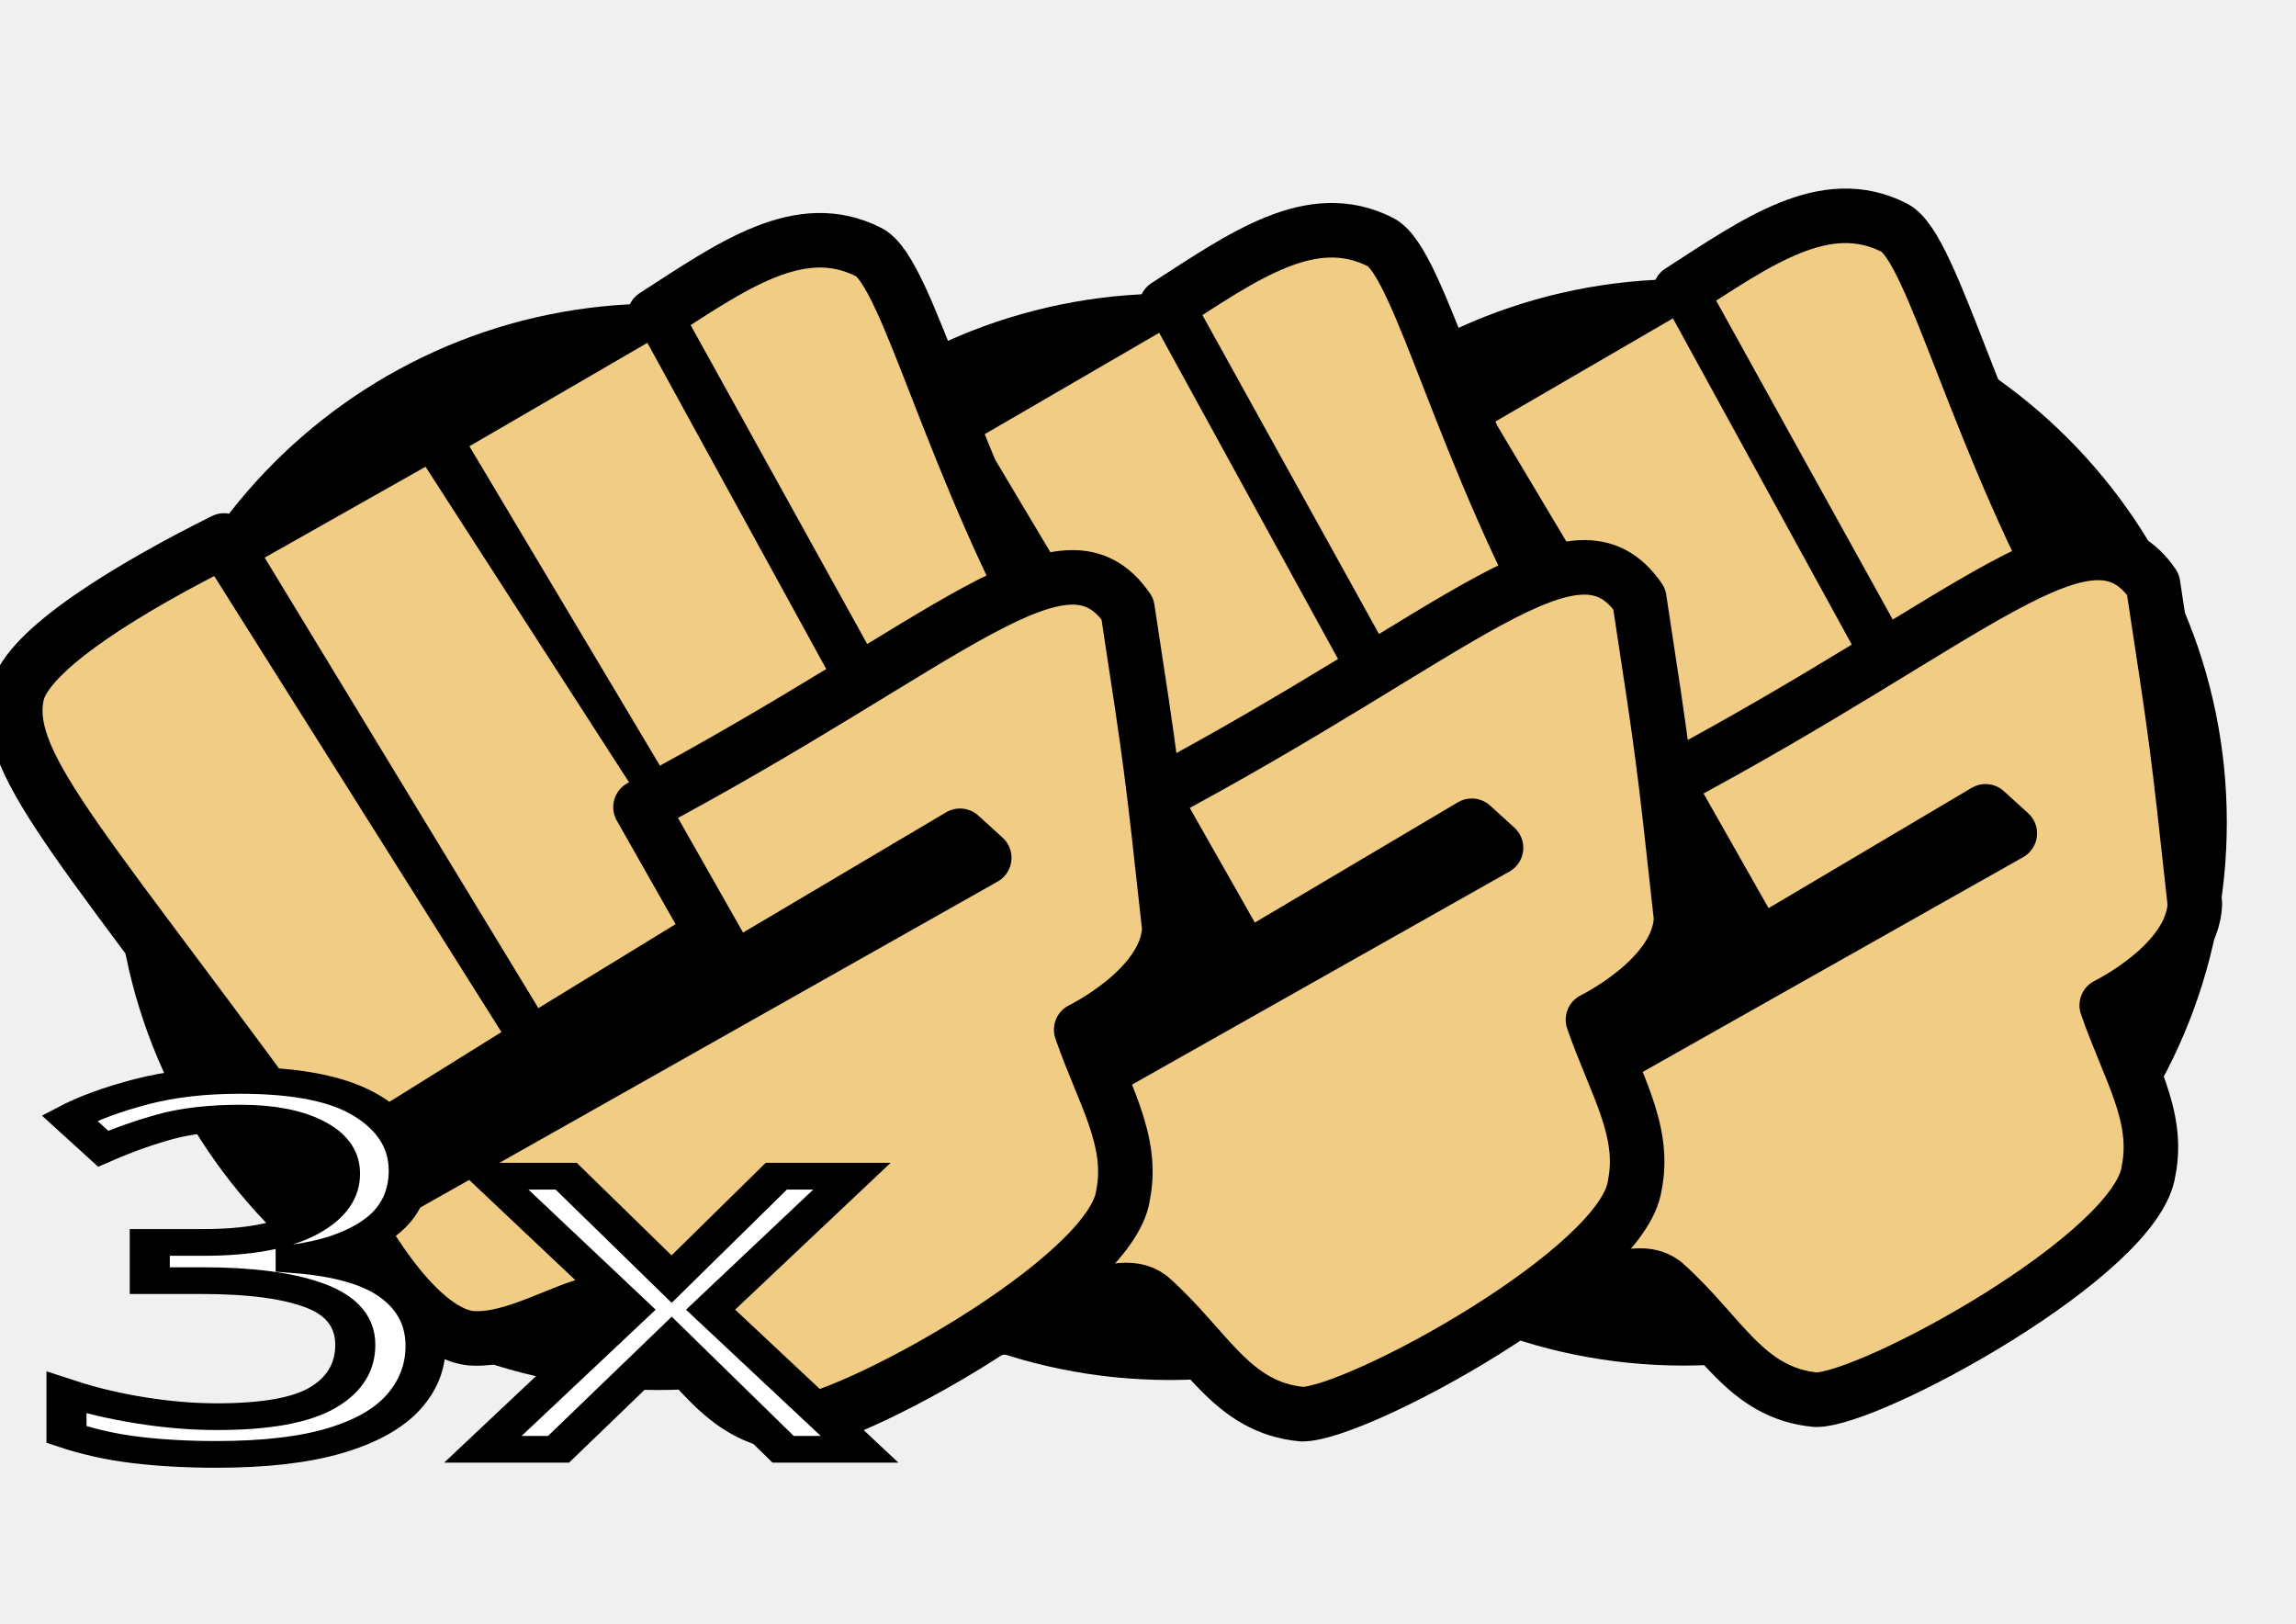
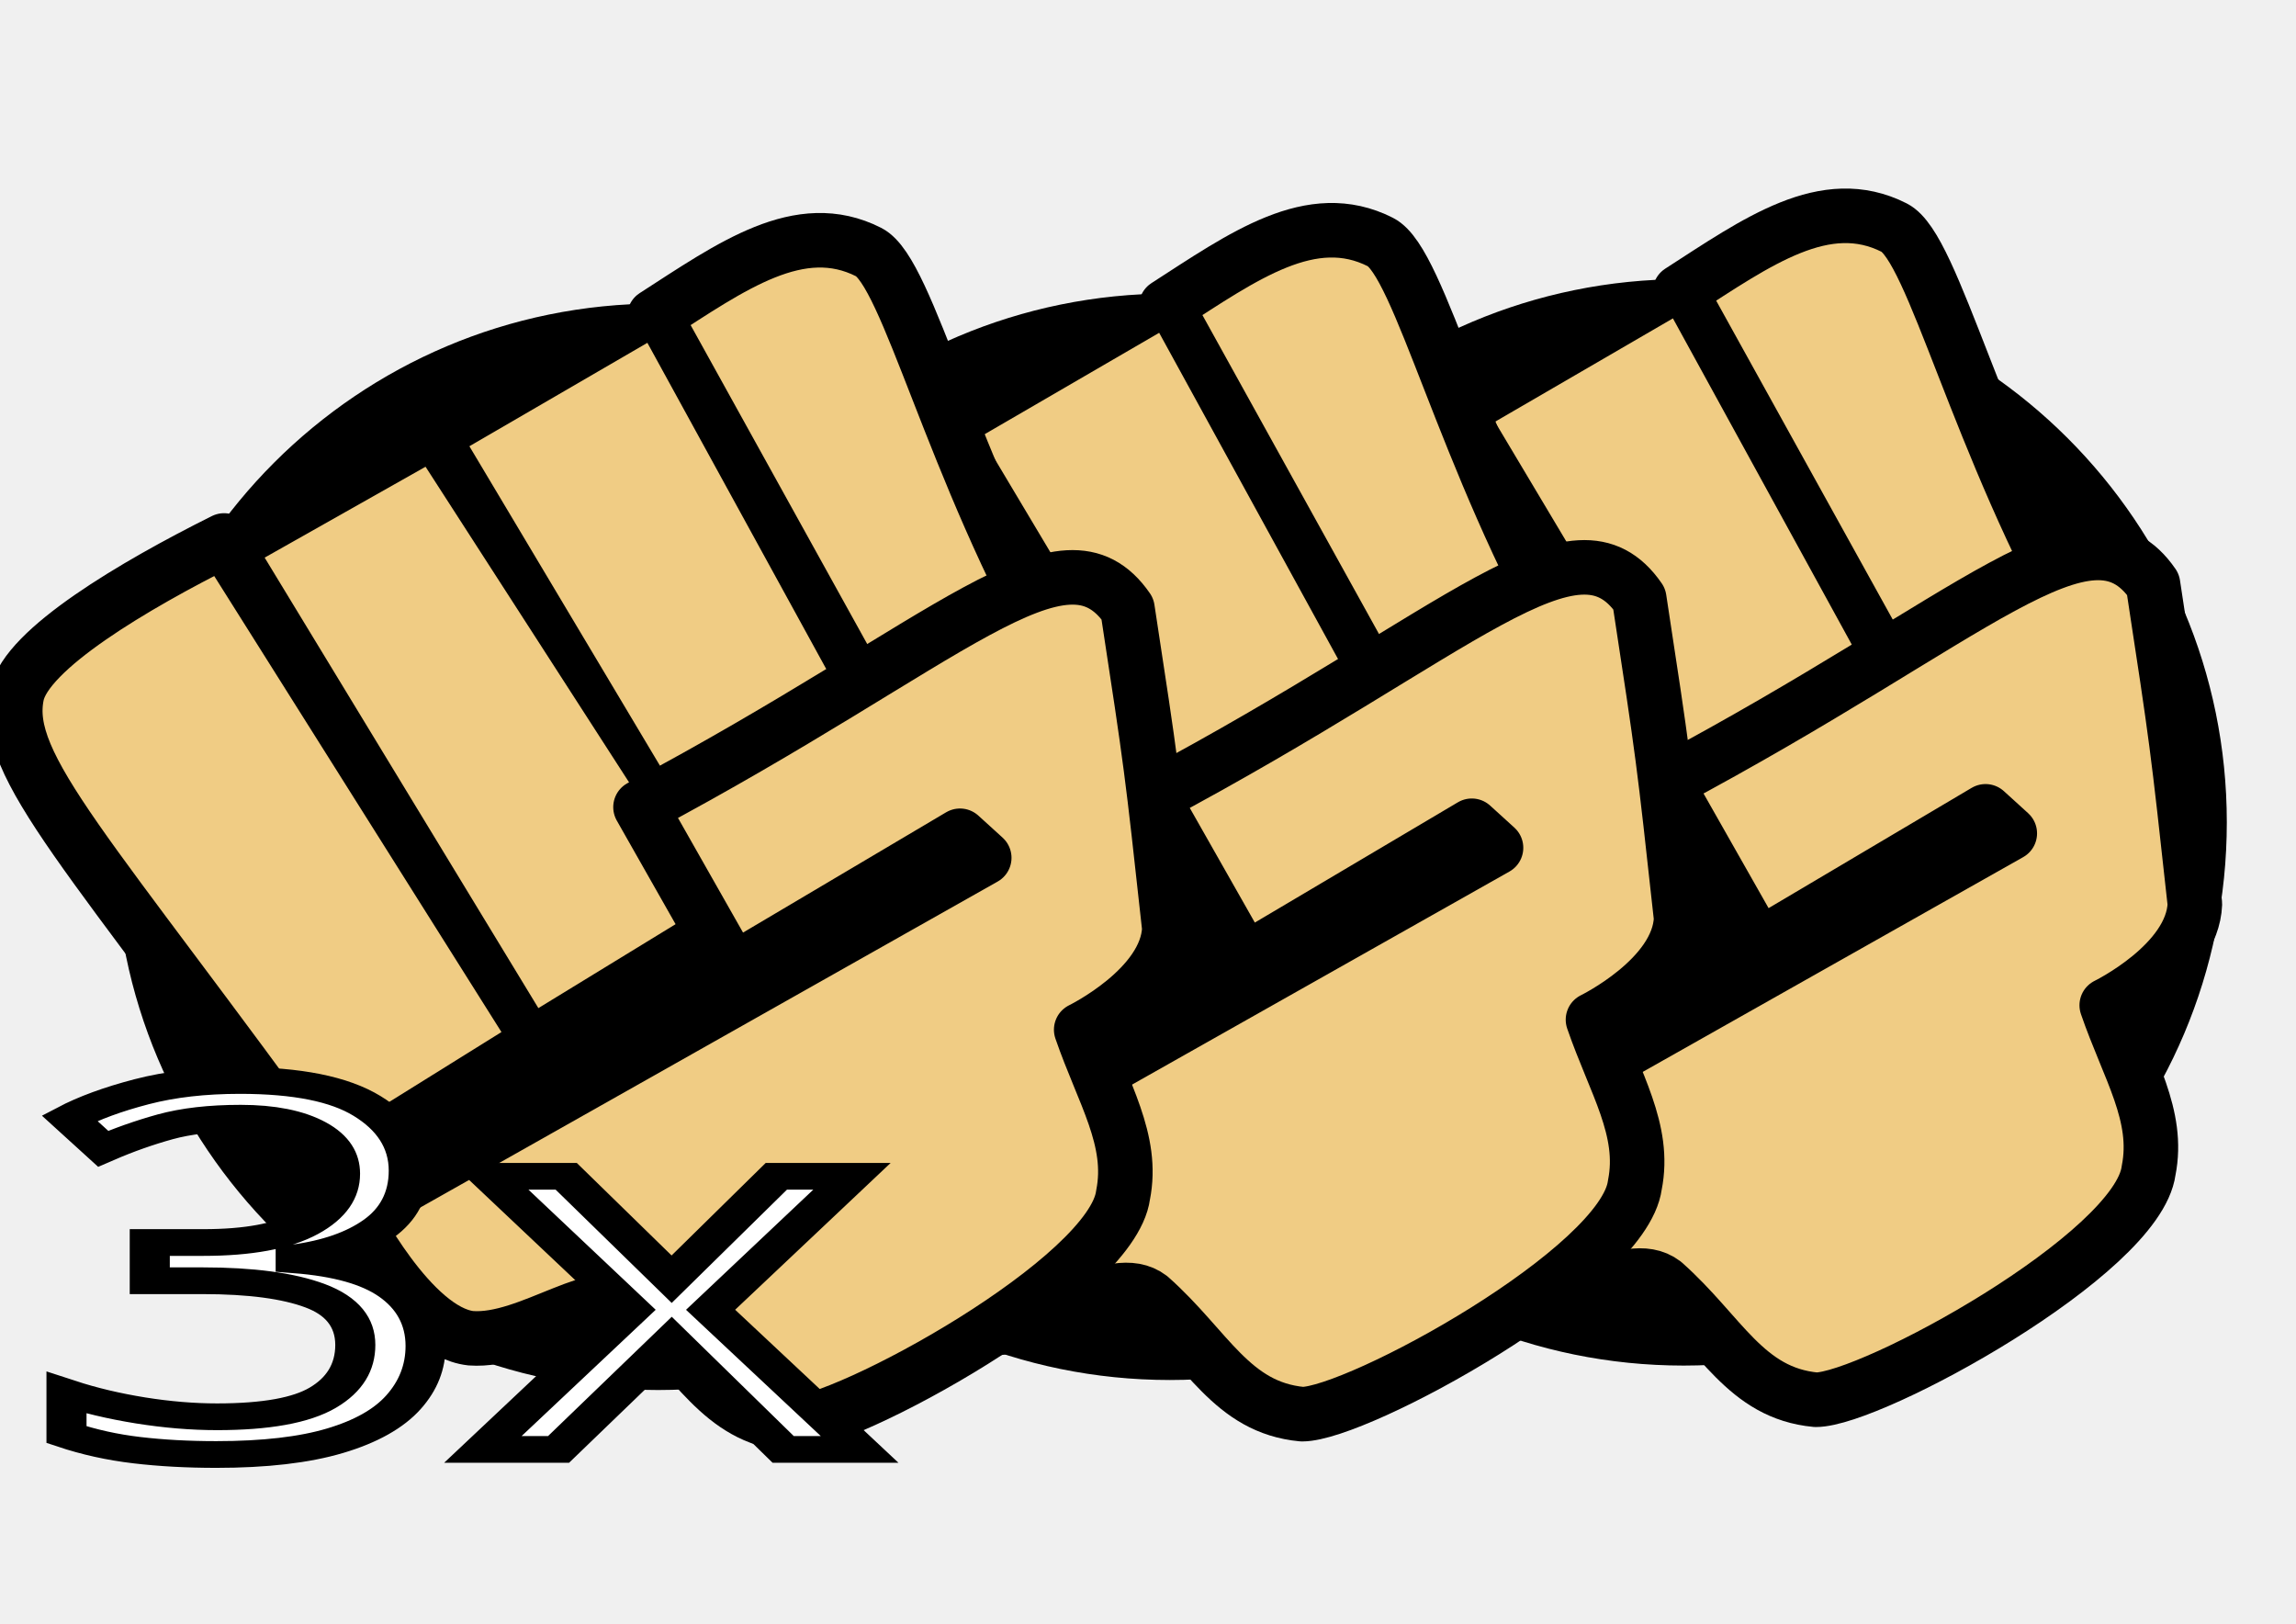
- <svg xmlns="http://www.w3.org/2000/svg" width="67.9" height="48" viewBox="0 0 1052.362 744.094">
+ <svg xmlns="http://www.w3.org/2000/svg" width="67.9" height="48" viewBox="0 0 1052.362 744.095">
  <circle cx="301.605" cy="696.409" r="248.511" fill-rule="evenodd" stroke="#000" stroke-width=".972" transform="translate(0 -308.268)" />
  <g transform="translate(0 -308.268)">
    <circle cx="771.756" cy="685.206" r="248.511" fill-rule="evenodd" stroke="#000" stroke-width=".972" />
-     <path d="M770.07 441.925c35.472-22.866 66.583-45.365 98.222-29.305 18.116 9.195 37.655 98.305 88.323 187.319l-75.93 41.74z" fill="#f0cc84" fill-rule="evenodd" stroke="#000" stroke-width="25" stroke-linejoin="round" />
+     <path d="M770.07 441.925c35.472-22.866 66.583-45.365 98.222-29.305 18.116 9.195 37.655 98.306 88.323 187.319l-75.93 41.74z" fill="#f0cc84" fill-rule="evenodd" stroke="#000" stroke-width="25" stroke-linejoin="round" />
    <circle cx="536.228" cy="691.819" r="248.511" fill-rule="evenodd" stroke="#000" stroke-width=".972" />
    <path d="M676.968 499.472l92.162-53.549L874.626 638.292l-100.174 24.567z" fill="#f0cc84" fill-rule="evenodd" stroke="#000" stroke-width="12" stroke-linejoin="round" />
-     <path d="M806.102 741.774l104.046-61.619 11.112 10.102-289.914 163.645s27.274 53.538 54.548 56.569c27.274 2.02 59.599-27.274 76.772-14.142 26.264 23.233 37.376 50.508 69.701 53.538 25.254 0 147.482-66.67 152.533-105.056 5.051-25.254-9.091-46.467-19.193-75.761 0 0 39.396-19.193 40.406-46.467-8.081-73.741-8.081-73.741-19.193-146.472-29.294-42.426-80.812 15.152-223.244 90.914zM534.542 448.539c35.472-22.866 66.583-45.365 98.223-29.305 18.116 9.195 37.655 98.305 88.323 187.318l-75.93 41.74z" fill="#f0cc84" fill-rule="evenodd" stroke="#000" stroke-width="25" stroke-linejoin="round" />
+     <path d="M806.102 741.774l104.046-61.619 11.112 10.102-289.913 163.645s27.274 53.538 54.548 56.569c27.274 2.02 59.599-27.274 76.772-14.142 26.264 23.233 37.376 50.508 69.701 53.538 25.254 0 147.482-66.67 152.533-105.056 5.051-25.254-9.091-46.467-19.193-75.761 0 0 39.396-19.193 40.406-46.467-8.081-73.741-8.081-73.741-19.193-146.472-29.294-42.426-80.812 15.152-223.244 90.914zM534.542 448.539c35.472-22.866 66.583-45.365 98.223-29.305 18.116 9.195 37.656 98.305 88.324 187.318l-75.93 41.74z" fill="#f0cc84" fill-rule="evenodd" stroke="#000" stroke-width="25" stroke-linejoin="round" />
    <path d="M441.44 506.085l92.162-53.549 105.496 192.369-100.174 24.567z" fill="#f0cc84" fill-rule="evenodd" stroke="#000" stroke-width="12" stroke-linejoin="round" />
-     <path d="M570.573 748.388l104.046-61.619 11.112 10.101L395.817 860.515s27.274 53.538 54.548 56.568c27.274 2.02 59.599-27.274 76.772-14.142 26.264 23.233 37.376 50.508 69.701 53.538 25.254 0 147.482-66.67 152.533-105.056 5.051-25.254-9.091-46.467-19.193-75.761 0 0 39.396-19.193 40.406-46.467-8.081-73.741-8.081-73.741-19.193-146.472-29.294-42.426-80.812 15.152-223.244 90.914zM102.605 555.998c-41.42 20.648-90.637 49.838-94.954 70.711-6.834 33.039 32.325 70.711 140.411 220.213l98.995-61.619zM299.918 453.129c35.472-22.866 66.583-45.365 98.223-29.305 18.115 9.195 37.655 98.305 88.323 187.318l-75.93 41.74z" fill="#f0cc84" fill-rule="evenodd" stroke="#000" stroke-width="25" stroke-linejoin="round" />
-     <path d="M112.873 561.688l84.08-47.488 135.8 210.552-88.052 53.862zM206.817 510.675l92.162-53.549 105.496 192.369-100.174 24.567z" fill="#f0cc84" fill-rule="evenodd" stroke="#000" stroke-width="12" stroke-linejoin="round" />
-     <path d="M335.95 752.978l104.046-61.619 11.112 10.101-289.914 163.645s27.274 53.538 54.548 56.569c27.274 2.02 59.599-27.274 76.772-14.142 26.264 23.233 37.376 50.508 69.701 53.538 25.254 0 147.482-66.67 152.533-105.056 5.051-25.254-9.091-46.467-19.193-75.761 0 0 39.396-19.193 40.406-46.467-8.081-73.741-8.081-73.741-19.193-146.472-29.294-42.426-80.812 15.152-223.244 90.914z" fill="#f0cc84" fill-rule="evenodd" stroke="#000" stroke-width="25" stroke-linejoin="round" />
-     <text style="line-height:125%" x="11.927" y="1191.066" transform="scale(1.22466 .81656)" font-size="38.136" font-family="sans-serif" letter-spacing="0" word-spacing="0" stroke-width="15">
+     <path d="M570.573 748.388l104.046-61.619 11.112 10.101L395.817 860.515s27.274 53.538 54.548 56.568c27.274 2.02 59.599-27.274 76.772-14.142 26.264 23.233 37.376 50.508 69.701 53.538 25.254 0 147.482-66.67 152.533-105.056 5.051-25.254-9.091-46.467-19.193-75.761 0 0 39.396-19.193 40.406-46.467-8.081-73.741-8.081-73.741-19.193-146.472-29.294-42.426-80.812 15.152-223.244 90.914zm-467.969-192.39c-41.42 20.648-90.637 49.838-94.954 70.711-6.834 33.039 32.325 70.711 140.411 220.213l98.995-61.62zm197.314-102.869c35.472-22.866 66.583-45.365 98.223-29.305 18.115 9.195 37.655 98.305 88.323 187.318l-75.93 41.74z" fill="#f0cc84" fill-rule="evenodd" stroke="#000" stroke-width="25" stroke-linejoin="round" />
+     <path d="M112.873 561.688l84.08-47.488 135.8 210.552-88.052 53.862zm93.944-51.013l92.162-53.549 105.496 192.369-100.174 24.567z" fill="#f0cc84" fill-rule="evenodd" stroke="#000" stroke-width="12" stroke-linejoin="round" />
+     <path d="M335.95 752.978l104.046-61.619 11.112 10.101-289.914 163.644s27.274 53.538 54.548 56.569c27.274 2.02 59.599-27.274 76.771-14.142 26.264 23.233 37.376 50.508 69.701 53.538 25.254 0 147.482-66.67 152.533-105.056 5.051-25.254-9.091-46.467-19.193-75.761 0 0 39.396-19.193 40.406-46.467-8.081-73.741-8.081-73.741-19.193-146.472-29.294-42.426-80.812 15.152-223.244 90.914z" fill="#f0cc84" fill-rule="evenodd" stroke="#000" stroke-width="25" stroke-linejoin="round" />
+     <text style="line-height:125%" x="11.927" y="1191.066" transform="scale(1.2247 .8166)" font-size="38.136" font-family="sans-serif" letter-spacing="0" word-spacing="0" stroke-width="15">
      <tspan x="11.927" y="1191.066" style="-inkscape-font-specification:'Impact Condensed'" font-stretch="condensed" font-size="286.022" font-family="Impact" fill="#fff" stroke="#000">3x</tspan>
    </text>
  </g>
</svg>
